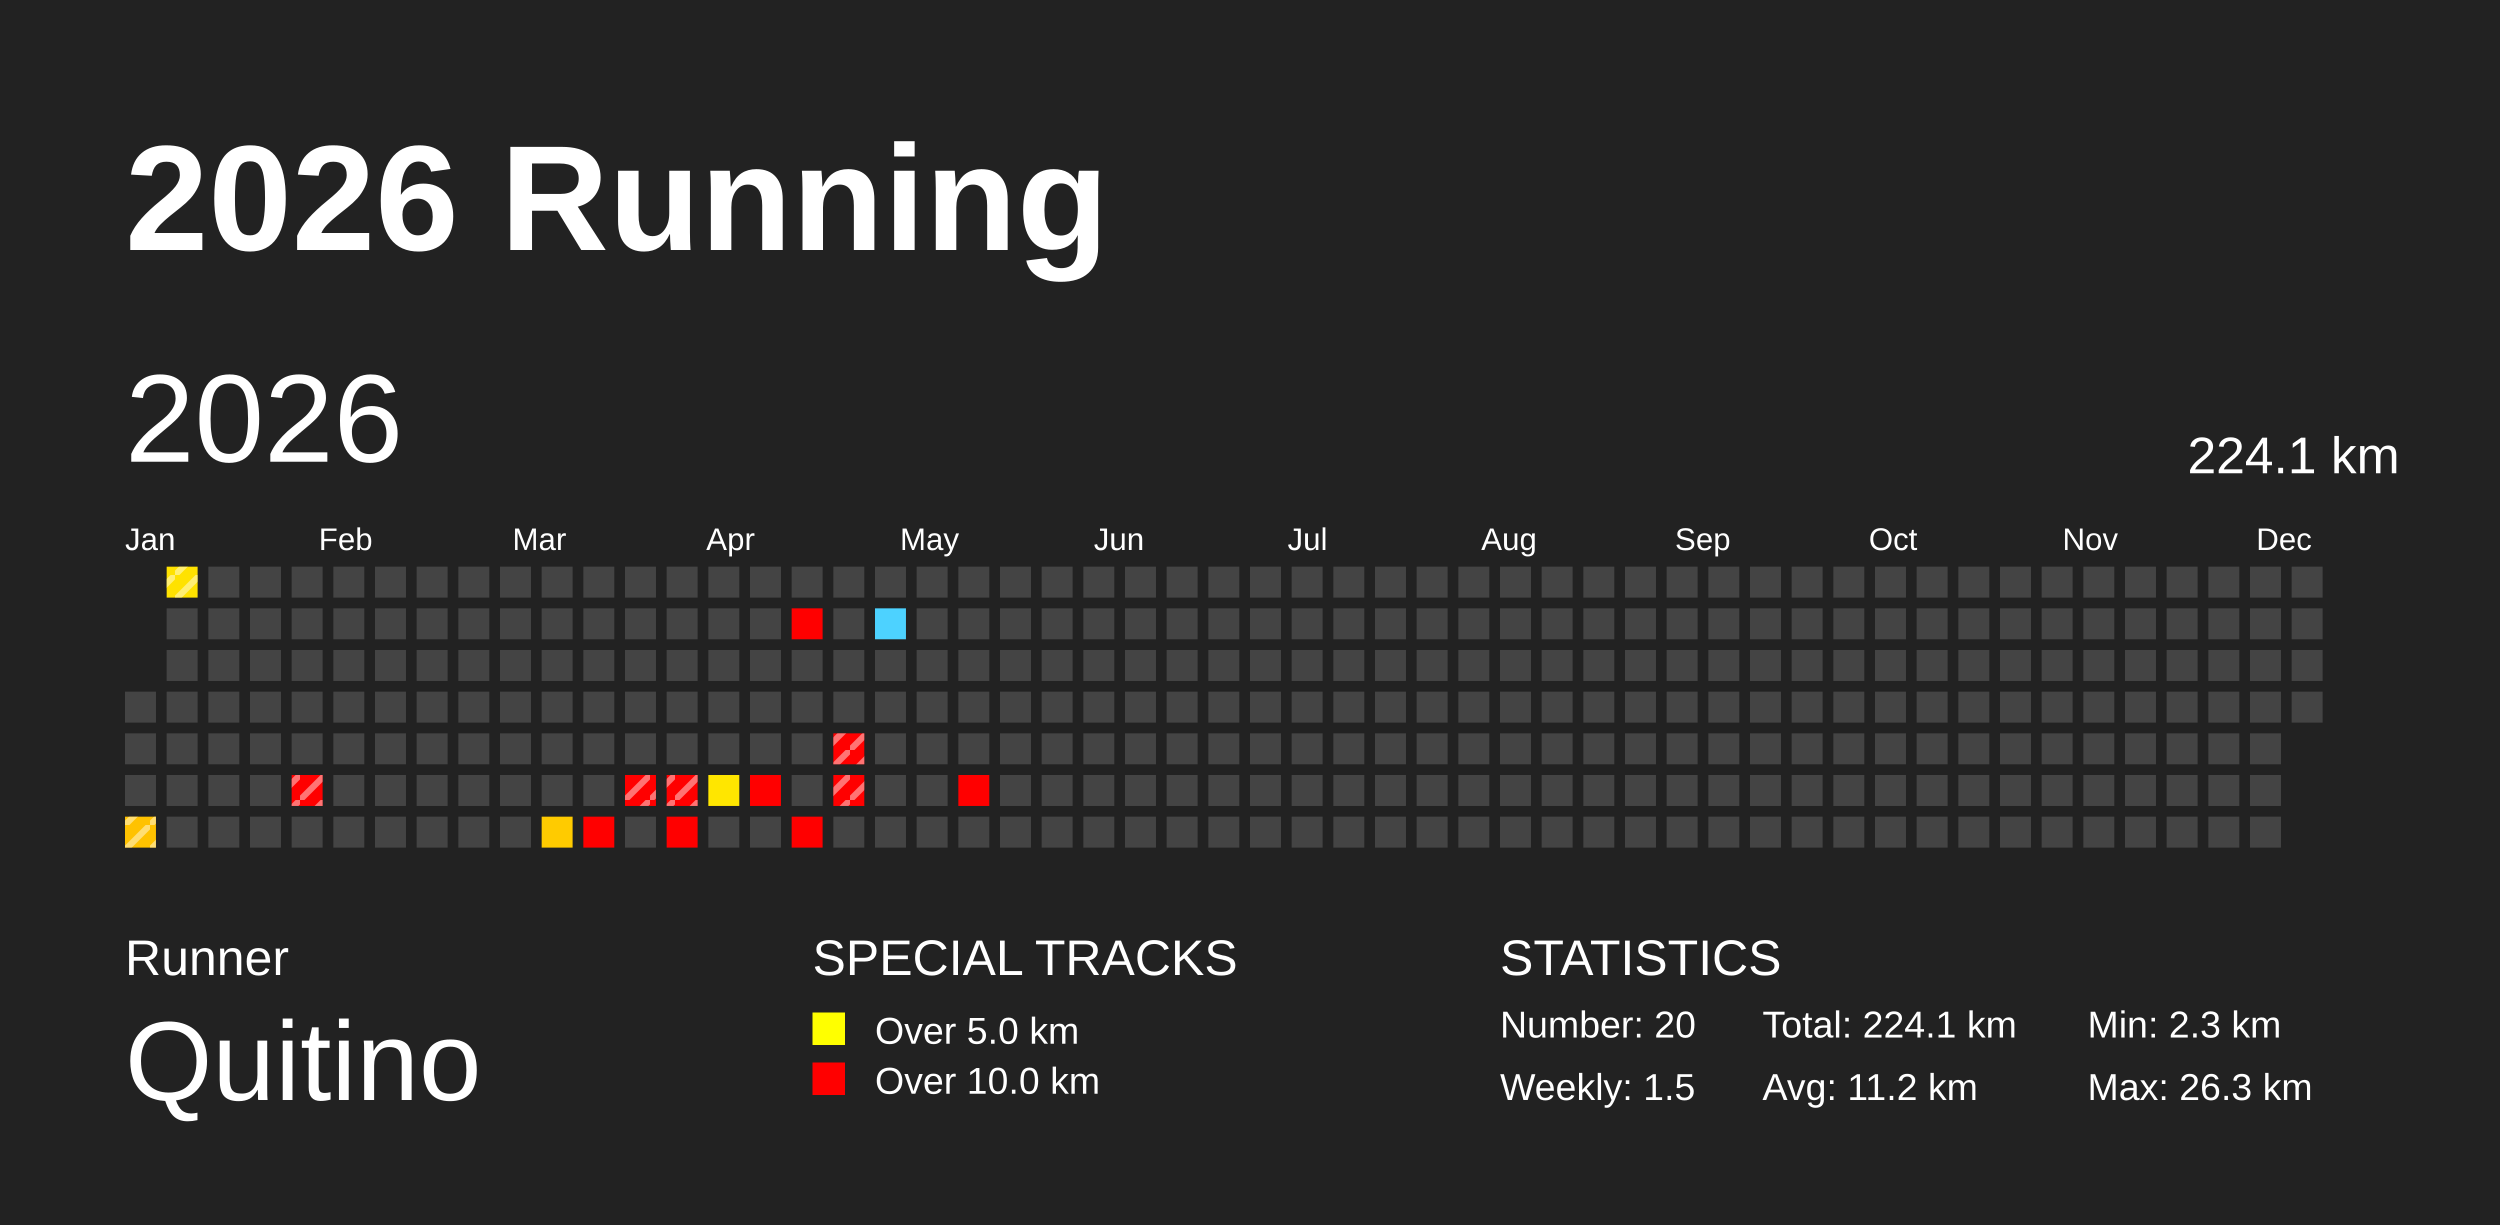
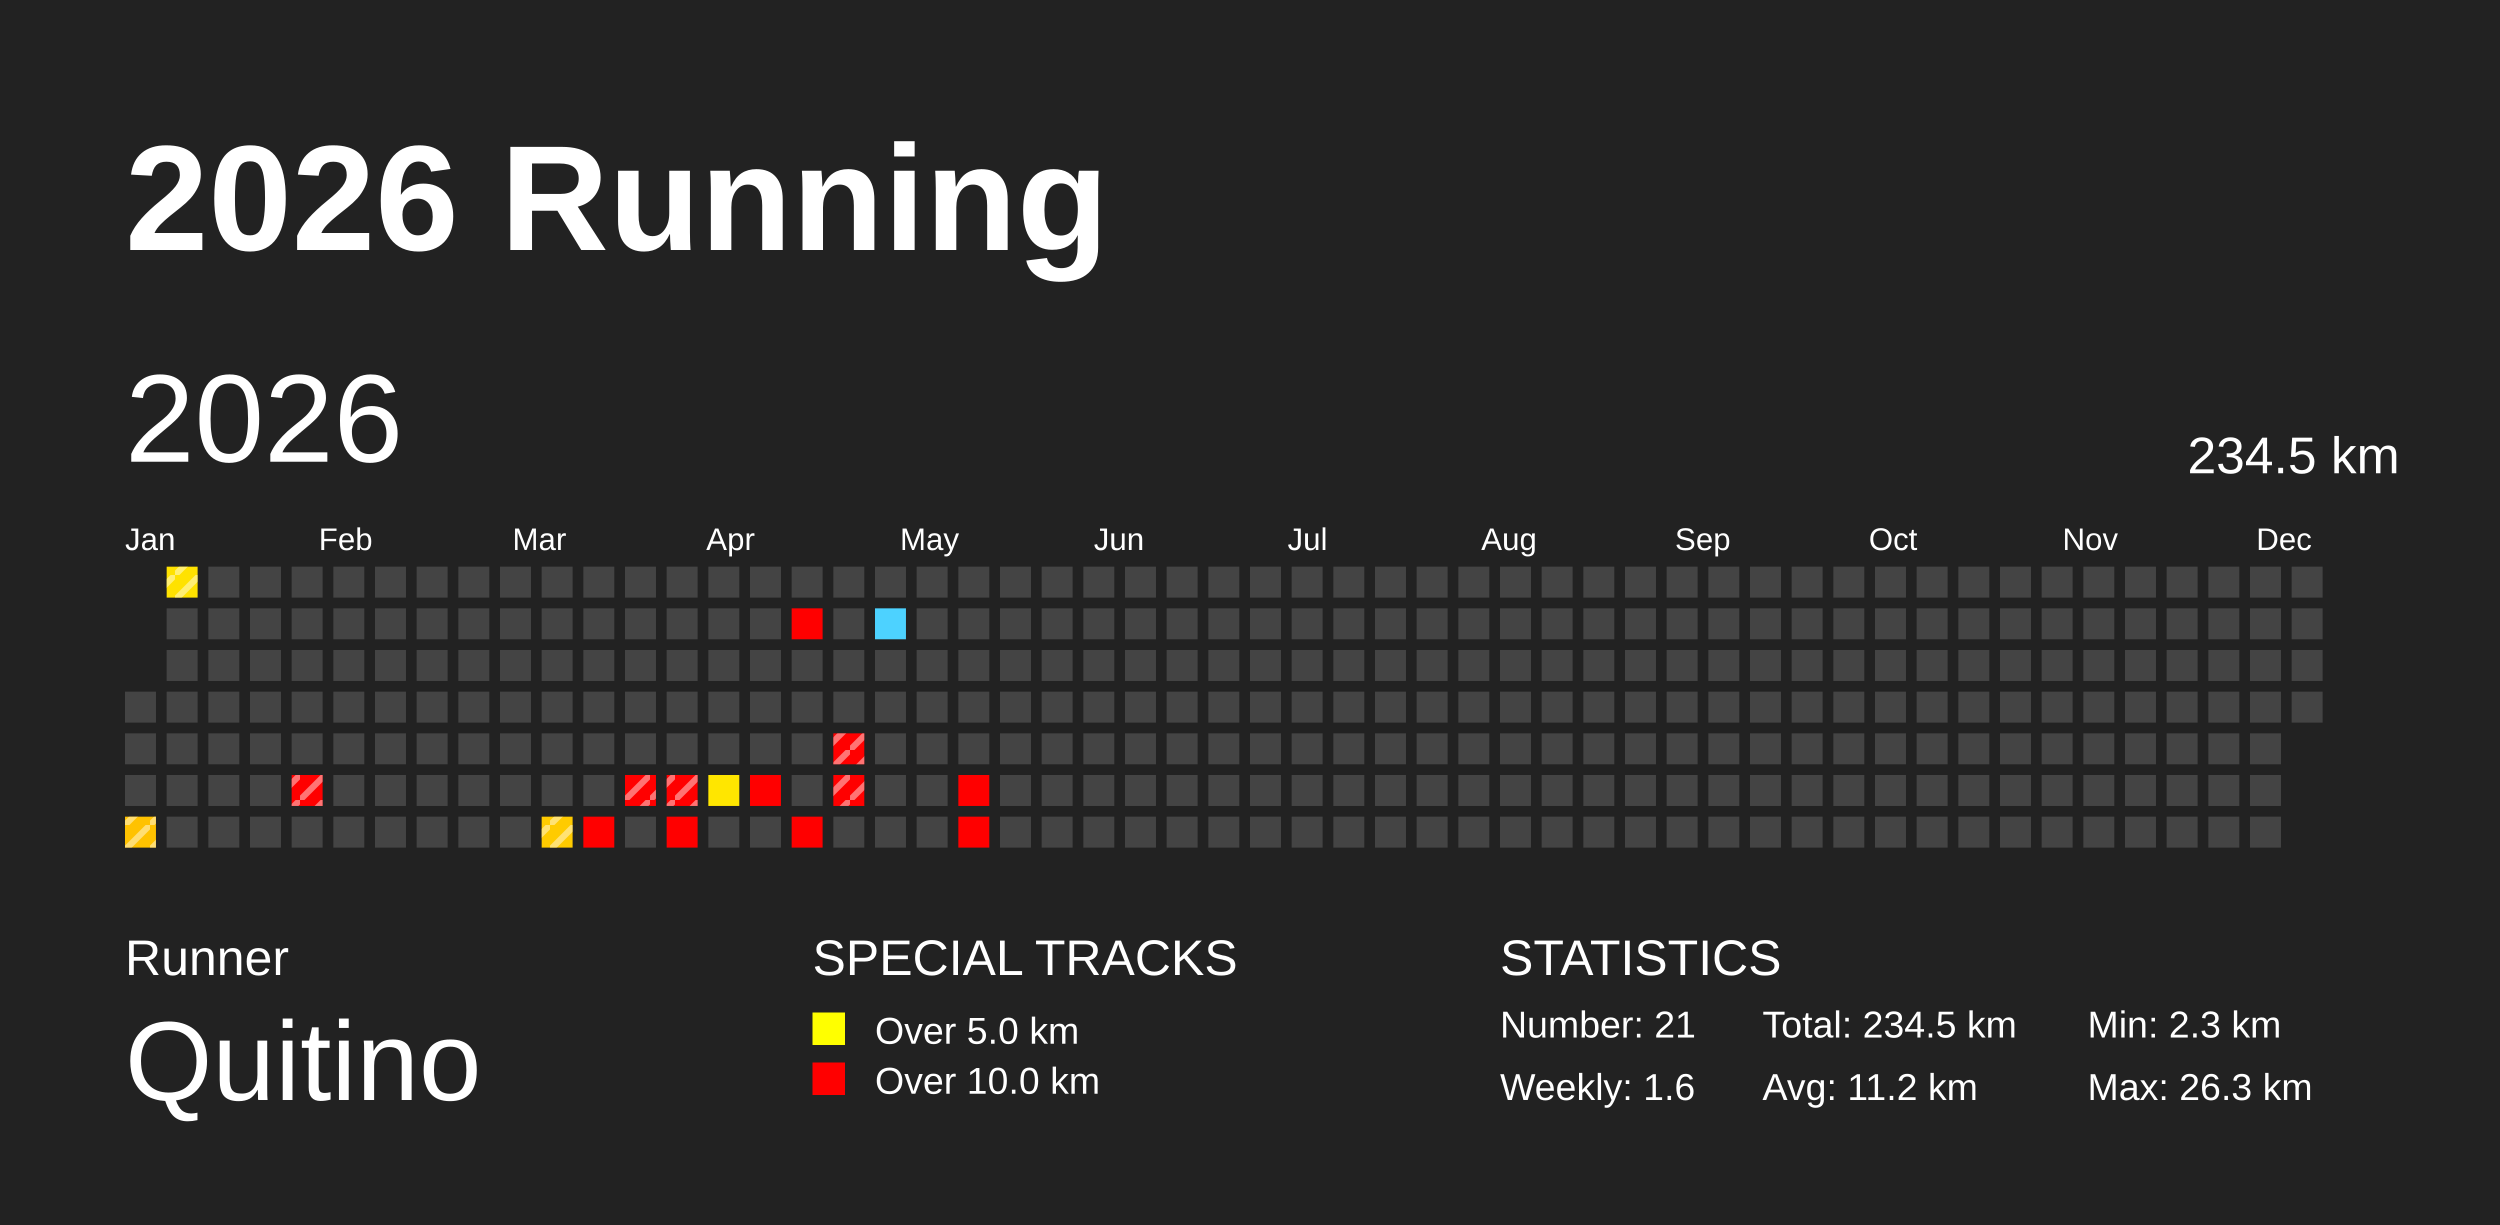
<svg xmlns="http://www.w3.org/2000/svg" baseProfile="full" height="98mm" version="1.1" viewBox="0,0,200,98" width="200mm">
  <defs>
    <pattern height="2" id="indoor-stripe" patternUnits="userSpaceOnUse" width="2">
      <line stroke="white" stroke-opacity="0.45" stroke-width="0.5" x1="0" x2="2" y1="2" y2="0" />
    </pattern>
  </defs>
  <rect fill="#222222" height="98" width="200" x="0" y="0" />
  <text fill="#FFFFFF" style="font-size:12px; font-family:Arial; font-weight:bold;" x="10" y="20">2026 Running</text>
  <text fill="#FFFFFF" style="font-size:4px; font-family:Arial" x="10" y="78">Runner</text>
  <text fill="#FFFFFF" style="font-size:9px; font-family:Arial" x="10" y="88">Quitino</text>
  <text fill="#FFFFFF" style="font-size:4px; font-family:Arial" x="65" y="78">SPECIAL TRACKS</text>
  <rect fill="yellow" height="2.6" width="2.6" x="65" y="81" />
  <text fill="#FFFFFF" style="font-size:3px; font-family:Arial" x="70" y="83.5">Over 5.0 km</text>
  <rect fill="red" height="2.6" width="2.6" x="65" y="85" />
  <text fill="#FFFFFF" style="font-size:3px; font-family:Arial" x="70" y="87.5">Over 10.0 km</text>
  <text fill="#FFFFFF" style="font-size:4px; font-family:Arial" x="120" y="78">STATISTICS</text>
-   <text fill="#FFFFFF" style="font-size:3px; font-family:Arial" x="120" y="83">Number: 20</text>
-   <text fill="#FFFFFF" style="font-size:3px; font-family:Arial" x="120" y="88">Weekly: 1.5</text>
-   <text fill="#FFFFFF" style="font-size:3px; font-family:Arial" x="141" y="83">Total: 224.1 km</text>
+   <text fill="#FFFFFF" style="font-size:3px; font-family:Arial" x="120" y="83">Number: 21</text>
+   <text fill="#FFFFFF" style="font-size:3px; font-family:Arial" x="120" y="88">Weekly: 1.6</text>
+   <text fill="#FFFFFF" style="font-size:3px; font-family:Arial" x="141" y="83">Total: 234.5 km</text>
  <text fill="#FFFFFF" style="font-size:3px; font-family:Arial" x="141" y="88">Avg: 11.2 km</text>
  <text fill="#FFFFFF" style="font-size:3px; font-family:Arial" x="167" y="83">Min: 2.3 km</text>
  <text fill="#FFFFFF" style="font-size:3px; font-family:Arial" x="167" y="88">Max: 26.3 km</text>
  <text dominant-baseline="hanging" fill="#FFFFFF" style="font-size:10.0px; font-family:Arial;" x="10" y="30">2026</text>
-   <text dominant-baseline="hanging" fill="#FFFFFF" style="font-size:4.125px; font-family:Arial;" x="175" y="35">224.1 km</text>
+   <text dominant-baseline="hanging" fill="#FFFFFF" style="font-size:4.125px; font-family:Arial;" x="175" y="35">234.5 km</text>
  <text fill="#FFFFFF" style="font-size:2.5px; font-family:Arial" x="10.0" y="44">Jan</text>
  <text fill="#FFFFFF" style="font-size:2.5px; font-family:Arial" x="25.5" y="44">Feb</text>
  <text fill="#FFFFFF" style="font-size:2.5px; font-family:Arial" x="41.0" y="44">Mar</text>
  <text fill="#FFFFFF" style="font-size:2.5px; font-family:Arial" x="56.5" y="44">Apr</text>
  <text fill="#FFFFFF" style="font-size:2.5px; font-family:Arial" x="72.0" y="44">May</text>
  <text fill="#FFFFFF" style="font-size:2.5px; font-family:Arial" x="87.5" y="44">Jun</text>
  <text fill="#FFFFFF" style="font-size:2.5px; font-family:Arial" x="103.0" y="44">Jul</text>
  <text fill="#FFFFFF" style="font-size:2.5px; font-family:Arial" x="118.5" y="44">Aug</text>
  <text fill="#FFFFFF" style="font-size:2.5px; font-family:Arial" x="134.0" y="44">Sep</text>
  <text fill="#FFFFFF" style="font-size:2.5px; font-family:Arial" x="149.5" y="44">Oct</text>
  <text fill="#FFFFFF" style="font-size:2.5px; font-family:Arial" x="165.0" y="44">Nov</text>
  <text fill="#FFFFFF" style="font-size:2.5px; font-family:Arial" x="180.5" y="44">Dec</text>
  <rect fill="#444444" height="2.476" width="2.476" x="10" y="55.333" />
  <rect fill="#444444" height="2.476" width="2.476" x="10" y="58.667" />
  <rect fill="#444444" height="2.476" width="2.476" x="10" y="62" />
  <rect fill="#ffc200" height="2.476" width="2.476" x="10" y="65.333" />
  <rect fill="url(#indoor-stripe)" height="2.476" width="2.476" x="10" y="65.333" />
  <rect fill="#ffe200" height="2.476" width="2.476" x="13.333" y="45.333" />
  <rect fill="url(#indoor-stripe)" height="2.476" width="2.476" x="13.333" y="45.333" />
  <rect fill="#444444" height="2.476" width="2.476" x="13.333" y="48.667" />
  <rect fill="#444444" height="2.476" width="2.476" x="13.333" y="52" />
  <rect fill="#444444" height="2.476" width="2.476" x="13.333" y="55.333" />
  <rect fill="#444444" height="2.476" width="2.476" x="13.333" y="58.667" />
  <rect fill="#444444" height="2.476" width="2.476" x="13.333" y="62" />
  <rect fill="#444444" height="2.476" width="2.476" x="13.333" y="65.333" />
  <rect fill="#444444" height="2.476" width="2.476" x="16.667" y="45.333" />
  <rect fill="#444444" height="2.476" width="2.476" x="16.667" y="48.667" />
  <rect fill="#444444" height="2.476" width="2.476" x="16.667" y="52" />
  <rect fill="#444444" height="2.476" width="2.476" x="16.667" y="55.333" />
  <rect fill="#444444" height="2.476" width="2.476" x="16.667" y="58.667" />
  <rect fill="#444444" height="2.476" width="2.476" x="16.667" y="62" />
  <rect fill="#444444" height="2.476" width="2.476" x="16.667" y="65.333" />
  <rect fill="#444444" height="2.476" width="2.476" x="20.0" y="45.333" />
  <rect fill="#444444" height="2.476" width="2.476" x="20.0" y="48.667" />
  <rect fill="#444444" height="2.476" width="2.476" x="20.0" y="52" />
  <rect fill="#444444" height="2.476" width="2.476" x="20.0" y="55.333" />
  <rect fill="#444444" height="2.476" width="2.476" x="20.0" y="58.667" />
  <rect fill="#444444" height="2.476" width="2.476" x="20.0" y="62" />
  <rect fill="#444444" height="2.476" width="2.476" x="20.0" y="65.333" />
  <rect fill="#444444" height="2.476" width="2.476" x="23.333" y="45.333" />
  <rect fill="#444444" height="2.476" width="2.476" x="23.333" y="48.667" />
  <rect fill="#444444" height="2.476" width="2.476" x="23.333" y="52" />
  <rect fill="#444444" height="2.476" width="2.476" x="23.333" y="55.333" />
  <rect fill="#444444" height="2.476" width="2.476" x="23.333" y="58.667" />
  <rect fill="red" height="2.476" width="2.476" x="23.333" y="62" />
  <rect fill="url(#indoor-stripe)" height="2.476" width="2.476" x="23.333" y="62" />
  <rect fill="#444444" height="2.476" width="2.476" x="23.333" y="65.333" />
  <rect fill="#444444" height="2.476" width="2.476" x="26.667" y="45.333" />
  <rect fill="#444444" height="2.476" width="2.476" x="26.667" y="48.667" />
  <rect fill="#444444" height="2.476" width="2.476" x="26.667" y="52" />
  <rect fill="#444444" height="2.476" width="2.476" x="26.667" y="55.333" />
  <rect fill="#444444" height="2.476" width="2.476" x="26.667" y="58.667" />
  <rect fill="#444444" height="2.476" width="2.476" x="26.667" y="62" />
  <rect fill="#444444" height="2.476" width="2.476" x="26.667" y="65.333" />
  <rect fill="#444444" height="2.476" width="2.476" x="30" y="45.333" />
  <rect fill="#444444" height="2.476" width="2.476" x="30" y="48.667" />
  <rect fill="#444444" height="2.476" width="2.476" x="30" y="52" />
  <rect fill="#444444" height="2.476" width="2.476" x="30" y="55.333" />
  <rect fill="#444444" height="2.476" width="2.476" x="30" y="58.667" />
  <rect fill="#444444" height="2.476" width="2.476" x="30" y="62" />
  <rect fill="#444444" height="2.476" width="2.476" x="30" y="65.333" />
  <rect fill="#444444" height="2.476" width="2.476" x="33.333" y="45.333" />
  <rect fill="#444444" height="2.476" width="2.476" x="33.333" y="48.667" />
  <rect fill="#444444" height="2.476" width="2.476" x="33.333" y="52" />
  <rect fill="#444444" height="2.476" width="2.476" x="33.333" y="55.333" />
  <rect fill="#444444" height="2.476" width="2.476" x="33.333" y="58.667" />
  <rect fill="#444444" height="2.476" width="2.476" x="33.333" y="62" />
  <rect fill="#444444" height="2.476" width="2.476" x="33.333" y="65.333" />
  <rect fill="#444444" height="2.476" width="2.476" x="36.667" y="45.333" />
  <rect fill="#444444" height="2.476" width="2.476" x="36.667" y="48.667" />
  <rect fill="#444444" height="2.476" width="2.476" x="36.667" y="52" />
  <rect fill="#444444" height="2.476" width="2.476" x="36.667" y="55.333" />
  <rect fill="#444444" height="2.476" width="2.476" x="36.667" y="58.667" />
  <rect fill="#444444" height="2.476" width="2.476" x="36.667" y="62" />
  <rect fill="#444444" height="2.476" width="2.476" x="36.667" y="65.333" />
  <rect fill="#444444" height="2.476" width="2.476" x="40.0" y="45.333" />
  <rect fill="#444444" height="2.476" width="2.476" x="40.0" y="48.667" />
  <rect fill="#444444" height="2.476" width="2.476" x="40.0" y="52" />
  <rect fill="#444444" height="2.476" width="2.476" x="40.0" y="55.333" />
  <rect fill="#444444" height="2.476" width="2.476" x="40.0" y="58.667" />
  <rect fill="#444444" height="2.476" width="2.476" x="40.0" y="62" />
  <rect fill="#444444" height="2.476" width="2.476" x="40.0" y="65.333" />
  <rect fill="#444444" height="2.476" width="2.476" x="43.333" y="45.333" />
  <rect fill="#444444" height="2.476" width="2.476" x="43.333" y="48.667" />
  <rect fill="#444444" height="2.476" width="2.476" x="43.333" y="52" />
  <rect fill="#444444" height="2.476" width="2.476" x="43.333" y="55.333" />
  <rect fill="#444444" height="2.476" width="2.476" x="43.333" y="58.667" />
  <rect fill="#444444" height="2.476" width="2.476" x="43.333" y="62" />
  <rect fill="#ffcb00" height="2.476" width="2.476" x="43.333" y="65.333" />
+   <rect fill="url(#indoor-stripe)" height="2.476" width="2.476" x="43.333" y="65.333" />
  <rect fill="#444444" height="2.476" width="2.476" x="46.667" y="45.333" />
  <rect fill="#444444" height="2.476" width="2.476" x="46.667" y="48.667" />
  <rect fill="#444444" height="2.476" width="2.476" x="46.667" y="52" />
  <rect fill="#444444" height="2.476" width="2.476" x="46.667" y="55.333" />
  <rect fill="#444444" height="2.476" width="2.476" x="46.667" y="58.667" />
  <rect fill="#444444" height="2.476" width="2.476" x="46.667" y="62" />
  <rect fill="red" height="2.476" width="2.476" x="46.667" y="65.333" />
  <rect fill="#444444" height="2.476" width="2.476" x="50" y="45.333" />
  <rect fill="#444444" height="2.476" width="2.476" x="50" y="48.667" />
  <rect fill="#444444" height="2.476" width="2.476" x="50" y="52" />
  <rect fill="#444444" height="2.476" width="2.476" x="50" y="55.333" />
  <rect fill="#444444" height="2.476" width="2.476" x="50" y="58.667" />
  <rect fill="red" height="2.476" width="2.476" x="50" y="62" />
  <rect fill="url(#indoor-stripe)" height="2.476" width="2.476" x="50" y="62" />
  <rect fill="#444444" height="2.476" width="2.476" x="50" y="65.333" />
  <rect fill="#444444" height="2.476" width="2.476" x="53.333" y="45.333" />
  <rect fill="#444444" height="2.476" width="2.476" x="53.333" y="48.667" />
  <rect fill="#444444" height="2.476" width="2.476" x="53.333" y="52" />
  <rect fill="#444444" height="2.476" width="2.476" x="53.333" y="55.333" />
  <rect fill="#444444" height="2.476" width="2.476" x="53.333" y="58.667" />
  <rect fill="red" height="2.476" width="2.476" x="53.333" y="62" />
  <rect fill="url(#indoor-stripe)" height="2.476" width="2.476" x="53.333" y="62" />
  <rect fill="red" height="2.476" width="2.476" x="53.333" y="65.333" />
  <rect fill="#444444" height="2.476" width="2.476" x="56.667" y="45.333" />
  <rect fill="#444444" height="2.476" width="2.476" x="56.667" y="48.667" />
  <rect fill="#444444" height="2.476" width="2.476" x="56.667" y="52" />
  <rect fill="#444444" height="2.476" width="2.476" x="56.667" y="55.333" />
  <rect fill="#444444" height="2.476" width="2.476" x="56.667" y="58.667" />
  <rect fill="#ffe600" height="2.476" width="2.476" x="56.667" y="62" />
  <rect fill="#444444" height="2.476" width="2.476" x="56.667" y="65.333" />
  <rect fill="#444444" height="2.476" width="2.476" x="60" y="45.333" />
  <rect fill="#444444" height="2.476" width="2.476" x="60" y="48.667" />
  <rect fill="#444444" height="2.476" width="2.476" x="60" y="52" />
  <rect fill="#444444" height="2.476" width="2.476" x="60" y="55.333" />
  <rect fill="#444444" height="2.476" width="2.476" x="60" y="58.667" />
  <rect fill="red" height="2.476" width="2.476" x="60" y="62" />
  <rect fill="#444444" height="2.476" width="2.476" x="60" y="65.333" />
  <rect fill="#444444" height="2.476" width="2.476" x="63.333" y="45.333" />
  <rect fill="red" height="2.476" width="2.476" x="63.333" y="48.667" />
  <rect fill="#444444" height="2.476" width="2.476" x="63.333" y="52" />
  <rect fill="#444444" height="2.476" width="2.476" x="63.333" y="55.333" />
  <rect fill="#444444" height="2.476" width="2.476" x="63.333" y="58.667" />
  <rect fill="#444444" height="2.476" width="2.476" x="63.333" y="62" />
  <rect fill="red" height="2.476" width="2.476" x="63.333" y="65.333" />
  <rect fill="#444444" height="2.476" width="2.476" x="66.667" y="45.333" />
  <rect fill="#444444" height="2.476" width="2.476" x="66.667" y="48.667" />
  <rect fill="#444444" height="2.476" width="2.476" x="66.667" y="52" />
  <rect fill="#444444" height="2.476" width="2.476" x="66.667" y="55.333" />
  <rect fill="red" height="2.476" width="2.476" x="66.667" y="58.667" />
  <rect fill="url(#indoor-stripe)" height="2.476" width="2.476" x="66.667" y="58.667" />
  <rect fill="red" height="2.476" width="2.476" x="66.667" y="62" />
  <rect fill="url(#indoor-stripe)" height="2.476" width="2.476" x="66.667" y="62" />
  <rect fill="#444444" height="2.476" width="2.476" x="66.667" y="65.333" />
  <rect fill="#444444" height="2.476" width="2.476" x="70" y="45.333" />
  <rect fill="#4dd2ff" height="2.476" width="2.476" x="70" y="48.667" />
  <rect fill="#444444" height="2.476" width="2.476" x="70" y="52" />
  <rect fill="#444444" height="2.476" width="2.476" x="70" y="55.333" />
  <rect fill="#444444" height="2.476" width="2.476" x="70" y="58.667" />
  <rect fill="#444444" height="2.476" width="2.476" x="70" y="62" />
  <rect fill="#444444" height="2.476" width="2.476" x="70" y="65.333" />
  <rect fill="#444444" height="2.476" width="2.476" x="73.333" y="45.333" />
  <rect fill="#444444" height="2.476" width="2.476" x="73.333" y="48.667" />
  <rect fill="#444444" height="2.476" width="2.476" x="73.333" y="52" />
  <rect fill="#444444" height="2.476" width="2.476" x="73.333" y="55.333" />
  <rect fill="#444444" height="2.476" width="2.476" x="73.333" y="58.667" />
  <rect fill="#444444" height="2.476" width="2.476" x="73.333" y="62" />
  <rect fill="#444444" height="2.476" width="2.476" x="73.333" y="65.333" />
  <rect fill="#444444" height="2.476" width="2.476" x="76.667" y="45.333" />
  <rect fill="#444444" height="2.476" width="2.476" x="76.667" y="48.667" />
  <rect fill="#444444" height="2.476" width="2.476" x="76.667" y="52" />
  <rect fill="#444444" height="2.476" width="2.476" x="76.667" y="55.333" />
  <rect fill="#444444" height="2.476" width="2.476" x="76.667" y="58.667" />
  <rect fill="red" height="2.476" width="2.476" x="76.667" y="62" />
-   <rect fill="#444444" height="2.476" width="2.476" x="76.667" y="65.333" />
+   <rect fill="red" height="2.476" width="2.476" x="76.667" y="65.333" />
  <rect fill="#444444" height="2.476" width="2.476" x="80.0" y="45.333" />
  <rect fill="#444444" height="2.476" width="2.476" x="80.0" y="48.667" />
  <rect fill="#444444" height="2.476" width="2.476" x="80.0" y="52" />
  <rect fill="#444444" height="2.476" width="2.476" x="80.0" y="55.333" />
  <rect fill="#444444" height="2.476" width="2.476" x="80.0" y="58.667" />
  <rect fill="#444444" height="2.476" width="2.476" x="80.0" y="62" />
  <rect fill="#444444" height="2.476" width="2.476" x="80.0" y="65.333" />
  <rect fill="#444444" height="2.476" width="2.476" x="83.333" y="45.333" />
  <rect fill="#444444" height="2.476" width="2.476" x="83.333" y="48.667" />
  <rect fill="#444444" height="2.476" width="2.476" x="83.333" y="52" />
  <rect fill="#444444" height="2.476" width="2.476" x="83.333" y="55.333" />
  <rect fill="#444444" height="2.476" width="2.476" x="83.333" y="58.667" />
  <rect fill="#444444" height="2.476" width="2.476" x="83.333" y="62" />
  <rect fill="#444444" height="2.476" width="2.476" x="83.333" y="65.333" />
  <rect fill="#444444" height="2.476" width="2.476" x="86.667" y="45.333" />
  <rect fill="#444444" height="2.476" width="2.476" x="86.667" y="48.667" />
  <rect fill="#444444" height="2.476" width="2.476" x="86.667" y="52" />
  <rect fill="#444444" height="2.476" width="2.476" x="86.667" y="55.333" />
  <rect fill="#444444" height="2.476" width="2.476" x="86.667" y="58.667" />
  <rect fill="#444444" height="2.476" width="2.476" x="86.667" y="62" />
  <rect fill="#444444" height="2.476" width="2.476" x="86.667" y="65.333" />
  <rect fill="#444444" height="2.476" width="2.476" x="90" y="45.333" />
  <rect fill="#444444" height="2.476" width="2.476" x="90" y="48.667" />
  <rect fill="#444444" height="2.476" width="2.476" x="90" y="52" />
  <rect fill="#444444" height="2.476" width="2.476" x="90" y="55.333" />
  <rect fill="#444444" height="2.476" width="2.476" x="90" y="58.667" />
  <rect fill="#444444" height="2.476" width="2.476" x="90" y="62" />
  <rect fill="#444444" height="2.476" width="2.476" x="90" y="65.333" />
  <rect fill="#444444" height="2.476" width="2.476" x="93.333" y="45.333" />
  <rect fill="#444444" height="2.476" width="2.476" x="93.333" y="48.667" />
  <rect fill="#444444" height="2.476" width="2.476" x="93.333" y="52" />
  <rect fill="#444444" height="2.476" width="2.476" x="93.333" y="55.333" />
  <rect fill="#444444" height="2.476" width="2.476" x="93.333" y="58.667" />
  <rect fill="#444444" height="2.476" width="2.476" x="93.333" y="62" />
  <rect fill="#444444" height="2.476" width="2.476" x="93.333" y="65.333" />
  <rect fill="#444444" height="2.476" width="2.476" x="96.667" y="45.333" />
  <rect fill="#444444" height="2.476" width="2.476" x="96.667" y="48.667" />
  <rect fill="#444444" height="2.476" width="2.476" x="96.667" y="52" />
  <rect fill="#444444" height="2.476" width="2.476" x="96.667" y="55.333" />
  <rect fill="#444444" height="2.476" width="2.476" x="96.667" y="58.667" />
  <rect fill="#444444" height="2.476" width="2.476" x="96.667" y="62" />
  <rect fill="#444444" height="2.476" width="2.476" x="96.667" y="65.333" />
  <rect fill="#444444" height="2.476" width="2.476" x="100" y="45.333" />
  <rect fill="#444444" height="2.476" width="2.476" x="100" y="48.667" />
  <rect fill="#444444" height="2.476" width="2.476" x="100" y="52" />
  <rect fill="#444444" height="2.476" width="2.476" x="100" y="55.333" />
  <rect fill="#444444" height="2.476" width="2.476" x="100" y="58.667" />
  <rect fill="#444444" height="2.476" width="2.476" x="100" y="62" />
  <rect fill="#444444" height="2.476" width="2.476" x="100" y="65.333" />
  <rect fill="#444444" height="2.476" width="2.476" x="103.333" y="45.333" />
  <rect fill="#444444" height="2.476" width="2.476" x="103.333" y="48.667" />
  <rect fill="#444444" height="2.476" width="2.476" x="103.333" y="52" />
  <rect fill="#444444" height="2.476" width="2.476" x="103.333" y="55.333" />
  <rect fill="#444444" height="2.476" width="2.476" x="103.333" y="58.667" />
  <rect fill="#444444" height="2.476" width="2.476" x="103.333" y="62" />
  <rect fill="#444444" height="2.476" width="2.476" x="103.333" y="65.333" />
  <rect fill="#444444" height="2.476" width="2.476" x="106.667" y="45.333" />
  <rect fill="#444444" height="2.476" width="2.476" x="106.667" y="48.667" />
  <rect fill="#444444" height="2.476" width="2.476" x="106.667" y="52" />
  <rect fill="#444444" height="2.476" width="2.476" x="106.667" y="55.333" />
  <rect fill="#444444" height="2.476" width="2.476" x="106.667" y="58.667" />
  <rect fill="#444444" height="2.476" width="2.476" x="106.667" y="62" />
  <rect fill="#444444" height="2.476" width="2.476" x="106.667" y="65.333" />
  <rect fill="#444444" height="2.476" width="2.476" x="110" y="45.333" />
  <rect fill="#444444" height="2.476" width="2.476" x="110" y="48.667" />
  <rect fill="#444444" height="2.476" width="2.476" x="110" y="52" />
  <rect fill="#444444" height="2.476" width="2.476" x="110" y="55.333" />
  <rect fill="#444444" height="2.476" width="2.476" x="110" y="58.667" />
  <rect fill="#444444" height="2.476" width="2.476" x="110" y="62" />
  <rect fill="#444444" height="2.476" width="2.476" x="110" y="65.333" />
  <rect fill="#444444" height="2.476" width="2.476" x="113.333" y="45.333" />
  <rect fill="#444444" height="2.476" width="2.476" x="113.333" y="48.667" />
  <rect fill="#444444" height="2.476" width="2.476" x="113.333" y="52" />
  <rect fill="#444444" height="2.476" width="2.476" x="113.333" y="55.333" />
  <rect fill="#444444" height="2.476" width="2.476" x="113.333" y="58.667" />
  <rect fill="#444444" height="2.476" width="2.476" x="113.333" y="62" />
  <rect fill="#444444" height="2.476" width="2.476" x="113.333" y="65.333" />
  <rect fill="#444444" height="2.476" width="2.476" x="116.667" y="45.333" />
  <rect fill="#444444" height="2.476" width="2.476" x="116.667" y="48.667" />
  <rect fill="#444444" height="2.476" width="2.476" x="116.667" y="52" />
  <rect fill="#444444" height="2.476" width="2.476" x="116.667" y="55.333" />
  <rect fill="#444444" height="2.476" width="2.476" x="116.667" y="58.667" />
  <rect fill="#444444" height="2.476" width="2.476" x="116.667" y="62" />
  <rect fill="#444444" height="2.476" width="2.476" x="116.667" y="65.333" />
  <rect fill="#444444" height="2.476" width="2.476" x="120" y="45.333" />
  <rect fill="#444444" height="2.476" width="2.476" x="120" y="48.667" />
  <rect fill="#444444" height="2.476" width="2.476" x="120" y="52" />
  <rect fill="#444444" height="2.476" width="2.476" x="120" y="55.333" />
  <rect fill="#444444" height="2.476" width="2.476" x="120" y="58.667" />
  <rect fill="#444444" height="2.476" width="2.476" x="120" y="62" />
  <rect fill="#444444" height="2.476" width="2.476" x="120" y="65.333" />
  <rect fill="#444444" height="2.476" width="2.476" x="123.333" y="45.333" />
  <rect fill="#444444" height="2.476" width="2.476" x="123.333" y="48.667" />
  <rect fill="#444444" height="2.476" width="2.476" x="123.333" y="52" />
  <rect fill="#444444" height="2.476" width="2.476" x="123.333" y="55.333" />
  <rect fill="#444444" height="2.476" width="2.476" x="123.333" y="58.667" />
  <rect fill="#444444" height="2.476" width="2.476" x="123.333" y="62" />
  <rect fill="#444444" height="2.476" width="2.476" x="123.333" y="65.333" />
  <rect fill="#444444" height="2.476" width="2.476" x="126.667" y="45.333" />
  <rect fill="#444444" height="2.476" width="2.476" x="126.667" y="48.667" />
  <rect fill="#444444" height="2.476" width="2.476" x="126.667" y="52" />
  <rect fill="#444444" height="2.476" width="2.476" x="126.667" y="55.333" />
  <rect fill="#444444" height="2.476" width="2.476" x="126.667" y="58.667" />
  <rect fill="#444444" height="2.476" width="2.476" x="126.667" y="62" />
  <rect fill="#444444" height="2.476" width="2.476" x="126.667" y="65.333" />
  <rect fill="#444444" height="2.476" width="2.476" x="130" y="45.333" />
  <rect fill="#444444" height="2.476" width="2.476" x="130" y="48.667" />
  <rect fill="#444444" height="2.476" width="2.476" x="130" y="52" />
  <rect fill="#444444" height="2.476" width="2.476" x="130" y="55.333" />
  <rect fill="#444444" height="2.476" width="2.476" x="130" y="58.667" />
  <rect fill="#444444" height="2.476" width="2.476" x="130" y="62" />
  <rect fill="#444444" height="2.476" width="2.476" x="130" y="65.333" />
  <rect fill="#444444" height="2.476" width="2.476" x="133.333" y="45.333" />
  <rect fill="#444444" height="2.476" width="2.476" x="133.333" y="48.667" />
  <rect fill="#444444" height="2.476" width="2.476" x="133.333" y="52" />
  <rect fill="#444444" height="2.476" width="2.476" x="133.333" y="55.333" />
  <rect fill="#444444" height="2.476" width="2.476" x="133.333" y="58.667" />
  <rect fill="#444444" height="2.476" width="2.476" x="133.333" y="62" />
  <rect fill="#444444" height="2.476" width="2.476" x="133.333" y="65.333" />
  <rect fill="#444444" height="2.476" width="2.476" x="136.667" y="45.333" />
  <rect fill="#444444" height="2.476" width="2.476" x="136.667" y="48.667" />
  <rect fill="#444444" height="2.476" width="2.476" x="136.667" y="52" />
  <rect fill="#444444" height="2.476" width="2.476" x="136.667" y="55.333" />
  <rect fill="#444444" height="2.476" width="2.476" x="136.667" y="58.667" />
  <rect fill="#444444" height="2.476" width="2.476" x="136.667" y="62" />
  <rect fill="#444444" height="2.476" width="2.476" x="136.667" y="65.333" />
  <rect fill="#444444" height="2.476" width="2.476" x="140" y="45.333" />
  <rect fill="#444444" height="2.476" width="2.476" x="140" y="48.667" />
  <rect fill="#444444" height="2.476" width="2.476" x="140" y="52" />
  <rect fill="#444444" height="2.476" width="2.476" x="140" y="55.333" />
  <rect fill="#444444" height="2.476" width="2.476" x="140" y="58.667" />
  <rect fill="#444444" height="2.476" width="2.476" x="140" y="62" />
  <rect fill="#444444" height="2.476" width="2.476" x="140" y="65.333" />
  <rect fill="#444444" height="2.476" width="2.476" x="143.333" y="45.333" />
  <rect fill="#444444" height="2.476" width="2.476" x="143.333" y="48.667" />
  <rect fill="#444444" height="2.476" width="2.476" x="143.333" y="52" />
  <rect fill="#444444" height="2.476" width="2.476" x="143.333" y="55.333" />
  <rect fill="#444444" height="2.476" width="2.476" x="143.333" y="58.667" />
  <rect fill="#444444" height="2.476" width="2.476" x="143.333" y="62" />
  <rect fill="#444444" height="2.476" width="2.476" x="143.333" y="65.333" />
  <rect fill="#444444" height="2.476" width="2.476" x="146.667" y="45.333" />
  <rect fill="#444444" height="2.476" width="2.476" x="146.667" y="48.667" />
  <rect fill="#444444" height="2.476" width="2.476" x="146.667" y="52" />
  <rect fill="#444444" height="2.476" width="2.476" x="146.667" y="55.333" />
  <rect fill="#444444" height="2.476" width="2.476" x="146.667" y="58.667" />
  <rect fill="#444444" height="2.476" width="2.476" x="146.667" y="62" />
  <rect fill="#444444" height="2.476" width="2.476" x="146.667" y="65.333" />
  <rect fill="#444444" height="2.476" width="2.476" x="150.0" y="45.333" />
  <rect fill="#444444" height="2.476" width="2.476" x="150.0" y="48.667" />
  <rect fill="#444444" height="2.476" width="2.476" x="150.0" y="52" />
  <rect fill="#444444" height="2.476" width="2.476" x="150.0" y="55.333" />
  <rect fill="#444444" height="2.476" width="2.476" x="150.0" y="58.667" />
  <rect fill="#444444" height="2.476" width="2.476" x="150.0" y="62" />
  <rect fill="#444444" height="2.476" width="2.476" x="150.0" y="65.333" />
  <rect fill="#444444" height="2.476" width="2.476" x="153.333" y="45.333" />
  <rect fill="#444444" height="2.476" width="2.476" x="153.333" y="48.667" />
  <rect fill="#444444" height="2.476" width="2.476" x="153.333" y="52" />
  <rect fill="#444444" height="2.476" width="2.476" x="153.333" y="55.333" />
  <rect fill="#444444" height="2.476" width="2.476" x="153.333" y="58.667" />
  <rect fill="#444444" height="2.476" width="2.476" x="153.333" y="62" />
  <rect fill="#444444" height="2.476" width="2.476" x="153.333" y="65.333" />
  <rect fill="#444444" height="2.476" width="2.476" x="156.667" y="45.333" />
  <rect fill="#444444" height="2.476" width="2.476" x="156.667" y="48.667" />
  <rect fill="#444444" height="2.476" width="2.476" x="156.667" y="52" />
  <rect fill="#444444" height="2.476" width="2.476" x="156.667" y="55.333" />
  <rect fill="#444444" height="2.476" width="2.476" x="156.667" y="58.667" />
  <rect fill="#444444" height="2.476" width="2.476" x="156.667" y="62" />
  <rect fill="#444444" height="2.476" width="2.476" x="156.667" y="65.333" />
  <rect fill="#444444" height="2.476" width="2.476" x="160" y="45.333" />
  <rect fill="#444444" height="2.476" width="2.476" x="160" y="48.667" />
  <rect fill="#444444" height="2.476" width="2.476" x="160" y="52" />
  <rect fill="#444444" height="2.476" width="2.476" x="160" y="55.333" />
  <rect fill="#444444" height="2.476" width="2.476" x="160" y="58.667" />
  <rect fill="#444444" height="2.476" width="2.476" x="160" y="62" />
  <rect fill="#444444" height="2.476" width="2.476" x="160" y="65.333" />
  <rect fill="#444444" height="2.476" width="2.476" x="163.333" y="45.333" />
  <rect fill="#444444" height="2.476" width="2.476" x="163.333" y="48.667" />
  <rect fill="#444444" height="2.476" width="2.476" x="163.333" y="52" />
  <rect fill="#444444" height="2.476" width="2.476" x="163.333" y="55.333" />
  <rect fill="#444444" height="2.476" width="2.476" x="163.333" y="58.667" />
  <rect fill="#444444" height="2.476" width="2.476" x="163.333" y="62" />
  <rect fill="#444444" height="2.476" width="2.476" x="163.333" y="65.333" />
  <rect fill="#444444" height="2.476" width="2.476" x="166.667" y="45.333" />
  <rect fill="#444444" height="2.476" width="2.476" x="166.667" y="48.667" />
  <rect fill="#444444" height="2.476" width="2.476" x="166.667" y="52" />
  <rect fill="#444444" height="2.476" width="2.476" x="166.667" y="55.333" />
  <rect fill="#444444" height="2.476" width="2.476" x="166.667" y="58.667" />
  <rect fill="#444444" height="2.476" width="2.476" x="166.667" y="62" />
  <rect fill="#444444" height="2.476" width="2.476" x="166.667" y="65.333" />
  <rect fill="#444444" height="2.476" width="2.476" x="170" y="45.333" />
  <rect fill="#444444" height="2.476" width="2.476" x="170" y="48.667" />
  <rect fill="#444444" height="2.476" width="2.476" x="170" y="52" />
  <rect fill="#444444" height="2.476" width="2.476" x="170" y="55.333" />
  <rect fill="#444444" height="2.476" width="2.476" x="170" y="58.667" />
  <rect fill="#444444" height="2.476" width="2.476" x="170" y="62" />
  <rect fill="#444444" height="2.476" width="2.476" x="170" y="65.333" />
  <rect fill="#444444" height="2.476" width="2.476" x="173.333" y="45.333" />
  <rect fill="#444444" height="2.476" width="2.476" x="173.333" y="48.667" />
  <rect fill="#444444" height="2.476" width="2.476" x="173.333" y="52" />
  <rect fill="#444444" height="2.476" width="2.476" x="173.333" y="55.333" />
  <rect fill="#444444" height="2.476" width="2.476" x="173.333" y="58.667" />
  <rect fill="#444444" height="2.476" width="2.476" x="173.333" y="62" />
  <rect fill="#444444" height="2.476" width="2.476" x="173.333" y="65.333" />
  <rect fill="#444444" height="2.476" width="2.476" x="176.667" y="45.333" />
  <rect fill="#444444" height="2.476" width="2.476" x="176.667" y="48.667" />
  <rect fill="#444444" height="2.476" width="2.476" x="176.667" y="52" />
  <rect fill="#444444" height="2.476" width="2.476" x="176.667" y="55.333" />
  <rect fill="#444444" height="2.476" width="2.476" x="176.667" y="58.667" />
  <rect fill="#444444" height="2.476" width="2.476" x="176.667" y="62" />
  <rect fill="#444444" height="2.476" width="2.476" x="176.667" y="65.333" />
  <rect fill="#444444" height="2.476" width="2.476" x="180" y="45.333" />
  <rect fill="#444444" height="2.476" width="2.476" x="180" y="48.667" />
  <rect fill="#444444" height="2.476" width="2.476" x="180" y="52" />
  <rect fill="#444444" height="2.476" width="2.476" x="180" y="55.333" />
  <rect fill="#444444" height="2.476" width="2.476" x="180" y="58.667" />
  <rect fill="#444444" height="2.476" width="2.476" x="180" y="62" />
  <rect fill="#444444" height="2.476" width="2.476" x="180" y="65.333" />
  <rect fill="#444444" height="2.476" width="2.476" x="183.333" y="45.333" />
  <rect fill="#444444" height="2.476" width="2.476" x="183.333" y="48.667" />
  <rect fill="#444444" height="2.476" width="2.476" x="183.333" y="52" />
  <rect fill="#444444" height="2.476" width="2.476" x="183.333" y="55.333" />
</svg>
